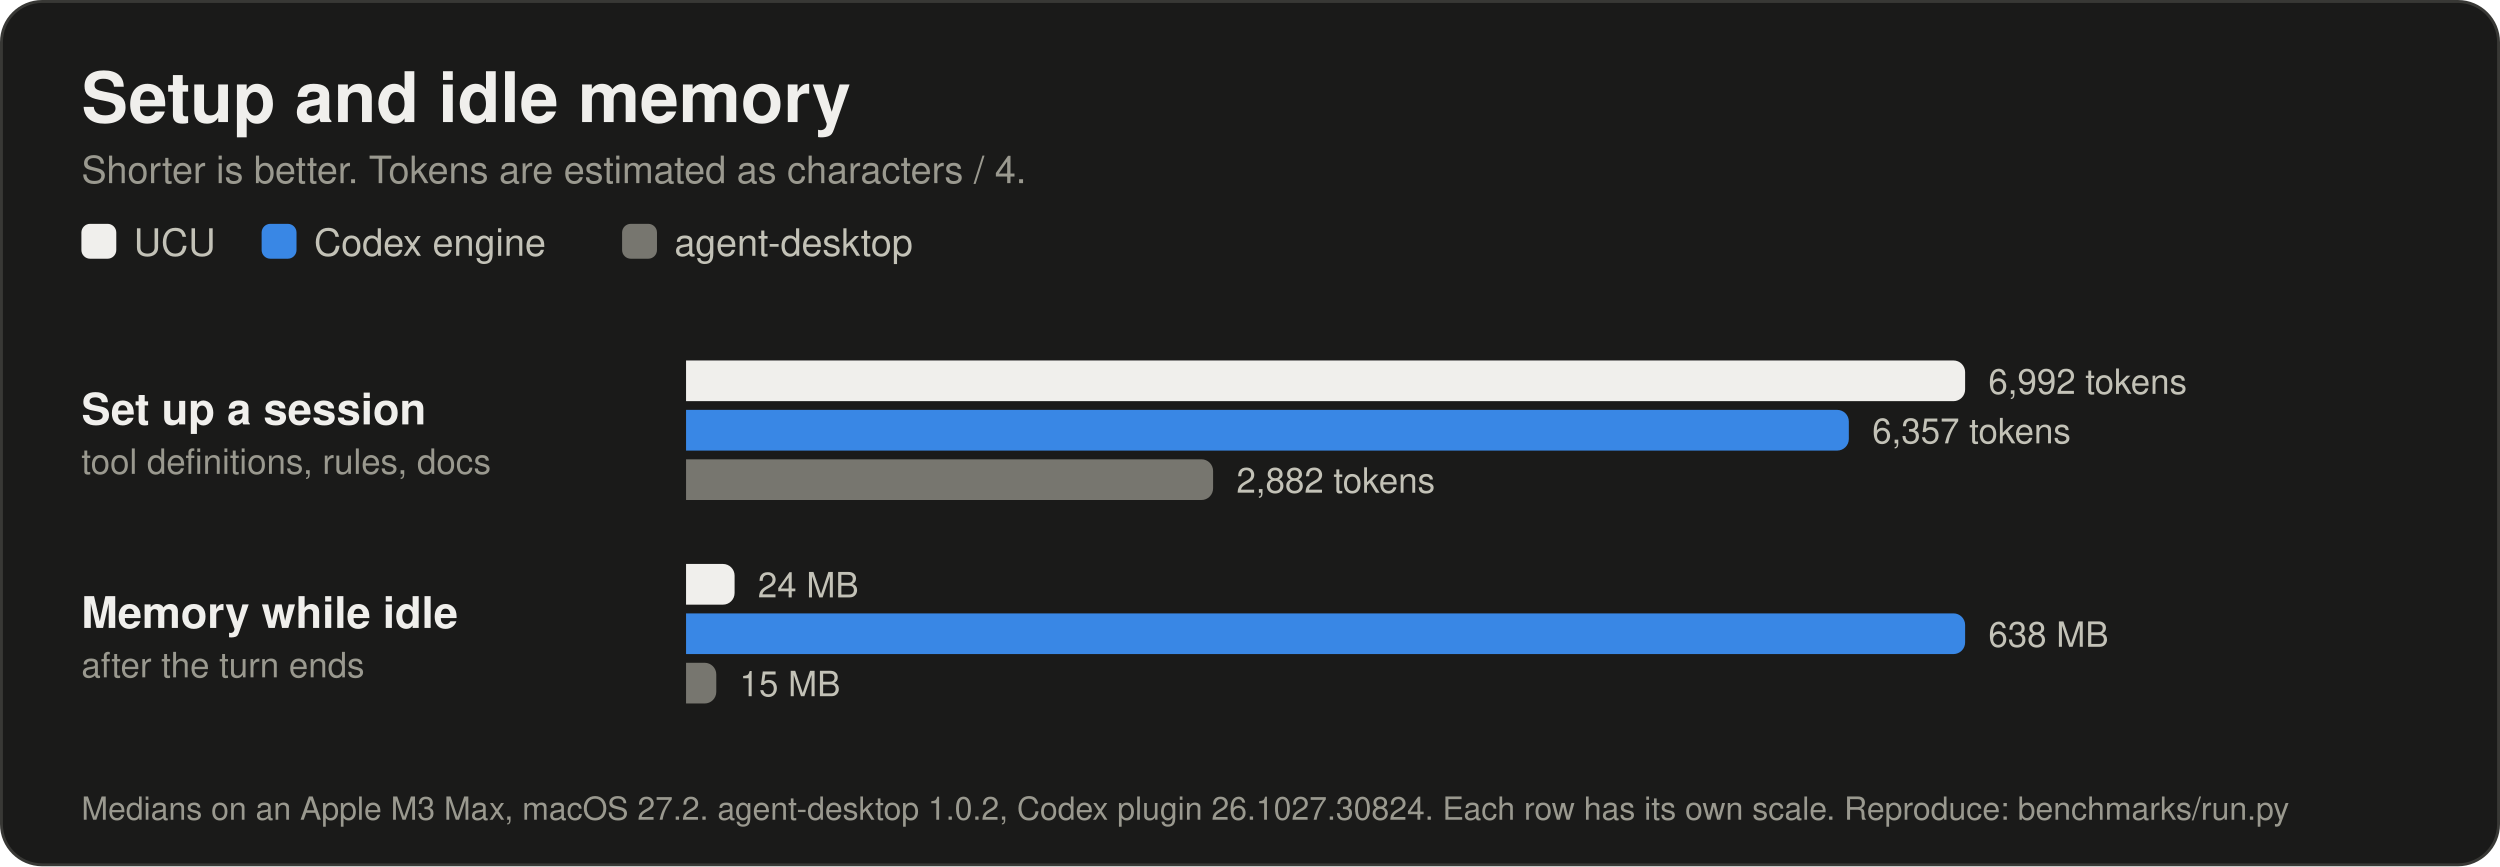
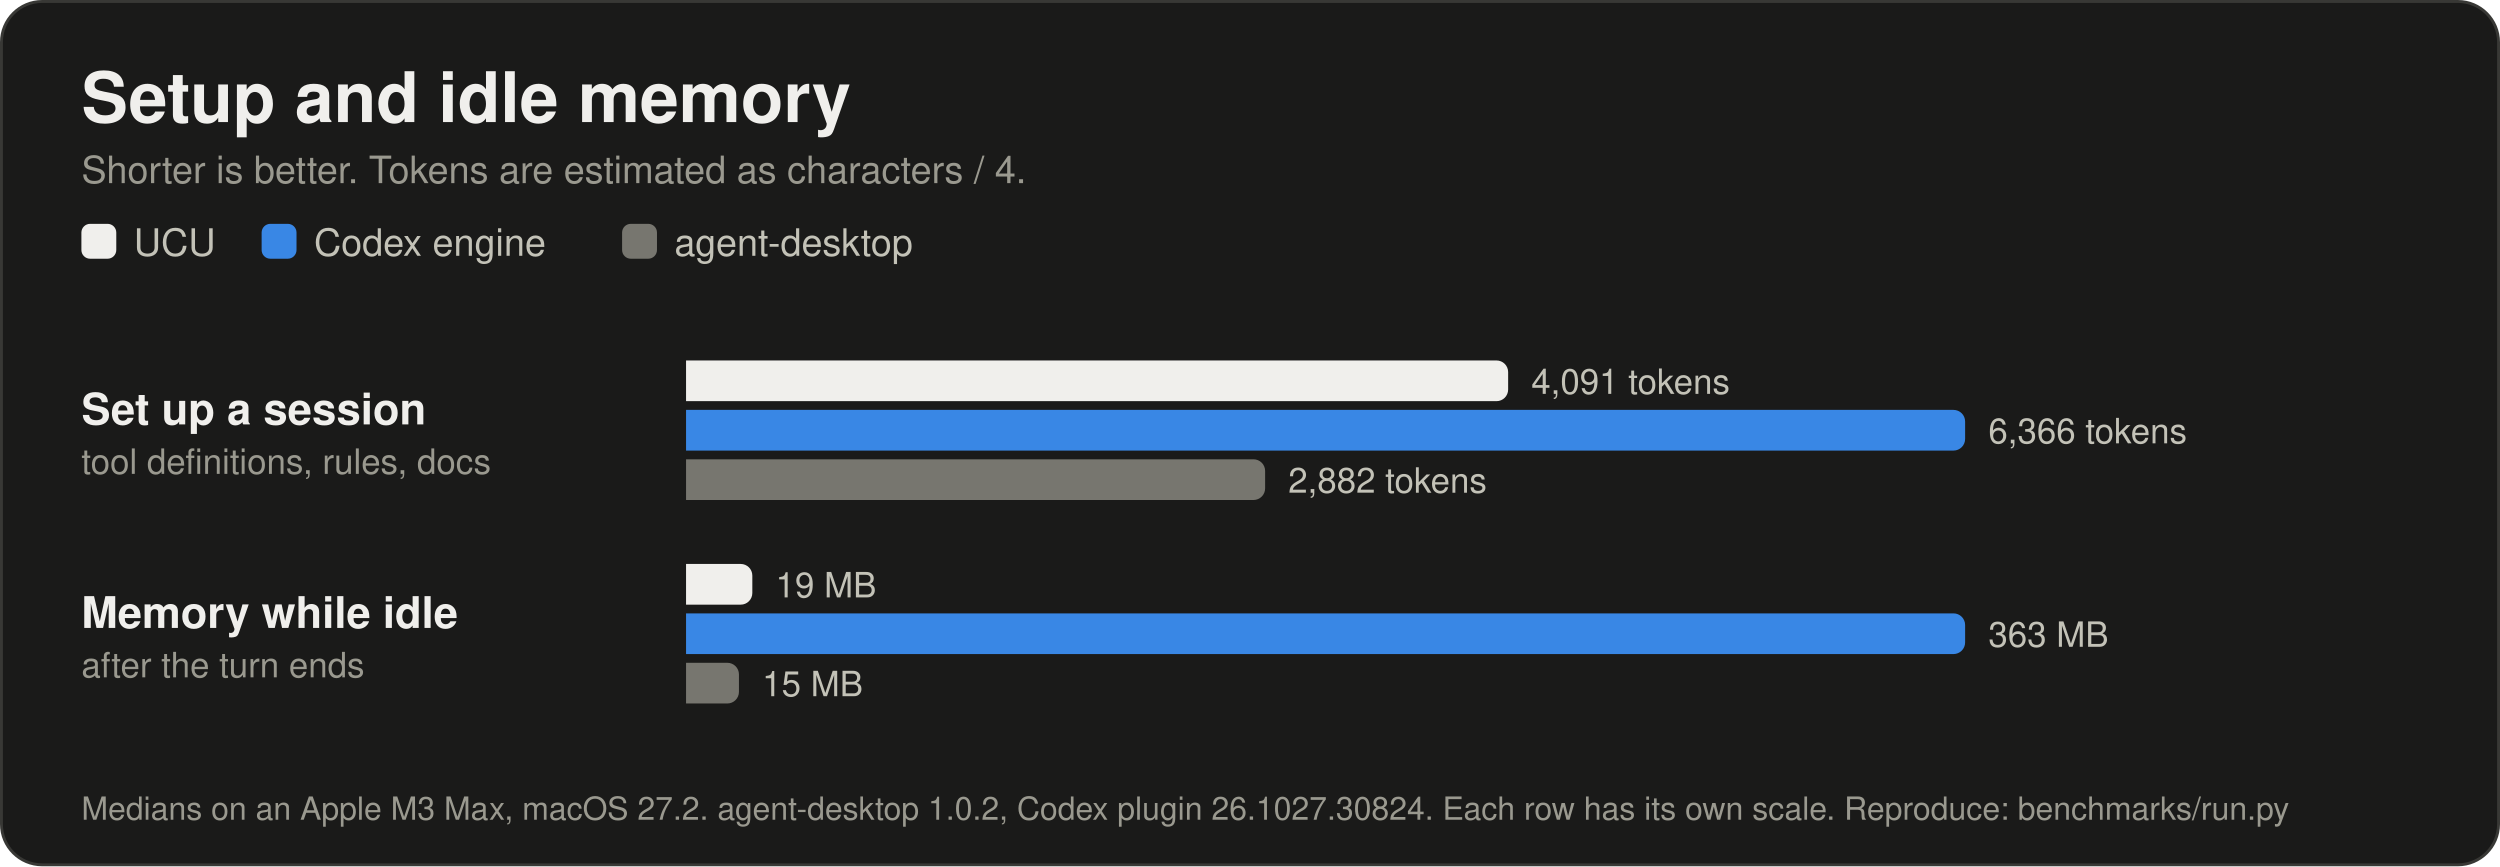
<svg xmlns="http://www.w3.org/2000/svg" viewBox="0 0 860 298" width="860" height="298" font-family="-apple-system, BlinkMacSystemFont, 'Segoe UI', Helvetica, Arial, sans-serif" role="img" aria-label="Setup and idle memory">
  <rect x="0.5" y="0.5" width="859" height="297" rx="14" fill="#1a1a19" stroke="#383835" />
  <text x="28" y="42" fill="#f0efec" font-size="24" font-weight="700" text-anchor="start">Setup and idle memory</text>
  <text x="28" y="63" fill="#9a998f" font-size="13" font-weight="400" text-anchor="start">Shorter is better. Tokens are estimated as characters / 4.</text>
  <rect x="28" y="77" width="12" height="12" rx="3" fill="#f0efec" />
  <text x="46" y="88" fill="#c3c2b7" font-size="13" font-weight="400" text-anchor="start">UCU</text>
  <rect x="90" y="77" width="12" height="12" rx="3" fill="#3987e5" />
  <text x="108" y="88" fill="#c3c2b7" font-size="13" font-weight="400" text-anchor="start">Codex engine</text>
  <rect x="214" y="77" width="12" height="12" rx="3" fill="#77766f" />
  <text x="232" y="88" fill="#c3c2b7" font-size="13" font-weight="400" text-anchor="start">agent-desktop</text>
  <text x="28" y="146.0" fill="#f0efec" font-size="15" font-weight="600" text-anchor="start">Set up a session</text>
  <text x="28" y="163.0" fill="#9a998f" font-size="12" font-weight="400" text-anchor="start">tool definitions, rules, docs</text>
-   <path d="M236 124h436.0a4 4 0 0 1 4 4v6a4 4 0 0 1 -4 4h-436.0z" fill="#f0efec" />
-   <text x="684.0" y="135.5" fill="#c3c2b7" font-size="12" font-weight="400" text-anchor="start">6,992 tokens</text>
-   <path d="M236 141h396.0a4 4 0 0 1 4 4v6a4 4 0 0 1 -4 4h-396.0z" fill="#3987e5" />
-   <text x="644.039" y="152.5" fill="#c3c2b7" font-size="12" font-weight="400" text-anchor="start">6,357 tokens</text>
-   <path d="M236 158h177.3a4 4 0 0 1 4 4v6a4 4 0 0 1 -4 4h-177.3z" fill="#77766f" />
-   <text x="425.337" y="169.5" fill="#c3c2b7" font-size="12" font-weight="400" text-anchor="start">2,882 tokens</text>
+   <path d="M236 124h278.8a4 4 0 0 1 4 4v6a4 4 0 0 1 -4 4h-278.8z" fill="#f0efec" />
+   <text x="526.765" y="135.5" fill="#c3c2b7" font-size="12" font-weight="400" text-anchor="start">4,091 tokens</text>
+   <path d="M236 141h436.0a4 4 0 0 1 4 4v6a4 4 0 0 1 -4 4h-436.0z" fill="#3987e5" />
+   <text x="684.0" y="152.5" fill="#c3c2b7" font-size="12" font-weight="400" text-anchor="start">6,366 tokens</text>
+   <path d="M236 158h195.2a4 4 0 0 1 4 4v6a4 4 0 0 1 -4 4h-195.2z" fill="#77766f" />
+   <text x="443.153" y="169.5" fill="#c3c2b7" font-size="12" font-weight="400" text-anchor="start">2,882 tokens</text>
  <text x="28" y="216.0" fill="#f0efec" font-size="15" font-weight="600" text-anchor="start">Memory while idle</text>
  <text x="28" y="233.0" fill="#9a998f" font-size="12" font-weight="400" text-anchor="start">after the turn ends</text>
-   <path d="M236 194h12.7a4 4 0 0 1 4 4v6a4 4 0 0 1 -4 4h-12.7z" fill="#f0efec" />
-   <text x="260.695" y="205.5" fill="#c3c2b7" font-size="12" font-weight="400" text-anchor="start">24 MB</text>
+   <path d="M236 194h18.8a4 4 0 0 1 4 4v6a4 4 0 0 1 -4 4h-18.8z" fill="#f0efec" />
+   <text x="266.8" y="205.5" fill="#c3c2b7" font-size="12" font-weight="400" text-anchor="start">19 MB</text>
  <path d="M236 211h436.0a4 4 0 0 1 4 4v6a4 4 0 0 1 -4 4h-436.0z" fill="#3987e5" />
-   <text x="684.0" y="222.5" fill="#c3c2b7" font-size="12" font-weight="400" text-anchor="start">638 MB</text>
-   <path d="M236 228h6.4a4 4 0 0 1 4 4v6a4 4 0 0 1 -4 4h-6.4z" fill="#77766f" />
-   <text x="254.417" y="239.5" fill="#c3c2b7" font-size="12" font-weight="400" text-anchor="start">15 MB</text>
+   <text x="684.0" y="222.5" fill="#c3c2b7" font-size="12" font-weight="400" text-anchor="start">363 MB</text>
+   <path d="M236 228h14.2a4 4 0 0 1 4 4v6a4 4 0 0 1 -4 4h-14.2z" fill="#77766f" />
+   <text x="262.192" y="239.5" fill="#c3c2b7" font-size="12" font-weight="400" text-anchor="start">15 MB</text>
  <text x="28" y="282" fill="#9a998f" font-size="11" font-weight="400" text-anchor="start">Medians on an Apple M3 Max, macOS 27.2. agent-desktop 1.0.2, Codex plugin 26.1027.30824. Each row has its own scale. Reproduce: benchmarks/run.py</text>
</svg>
